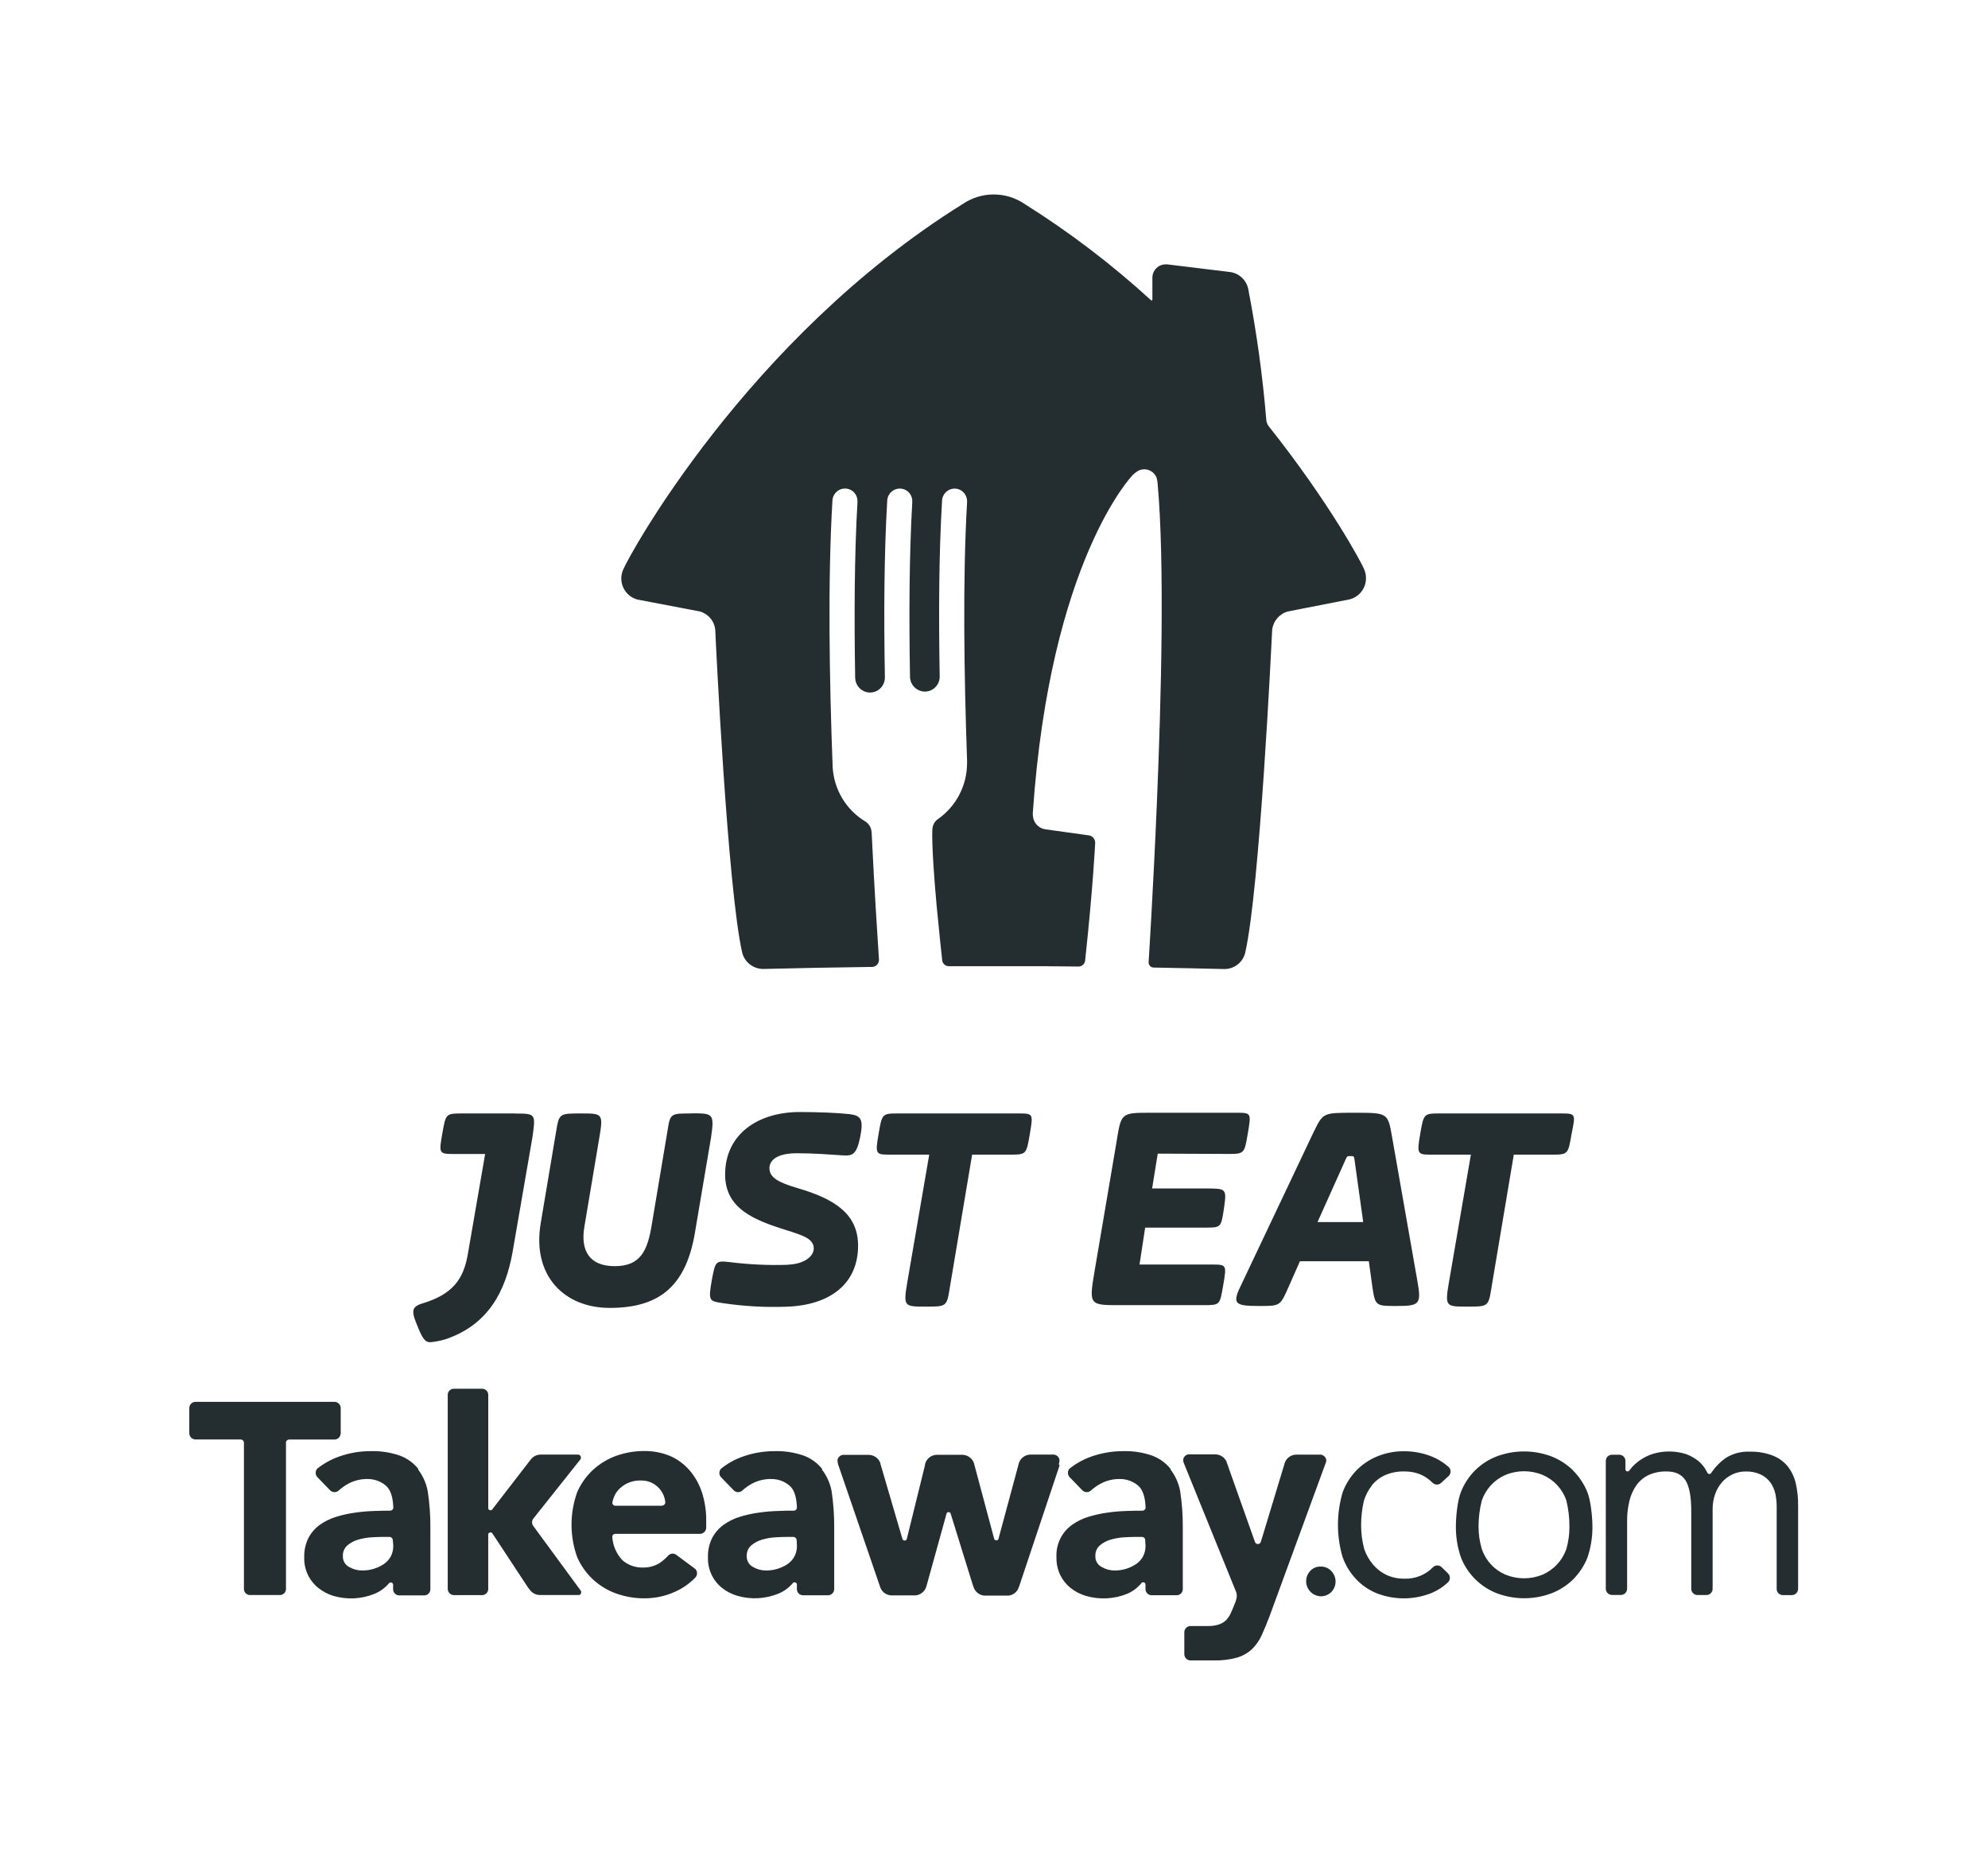
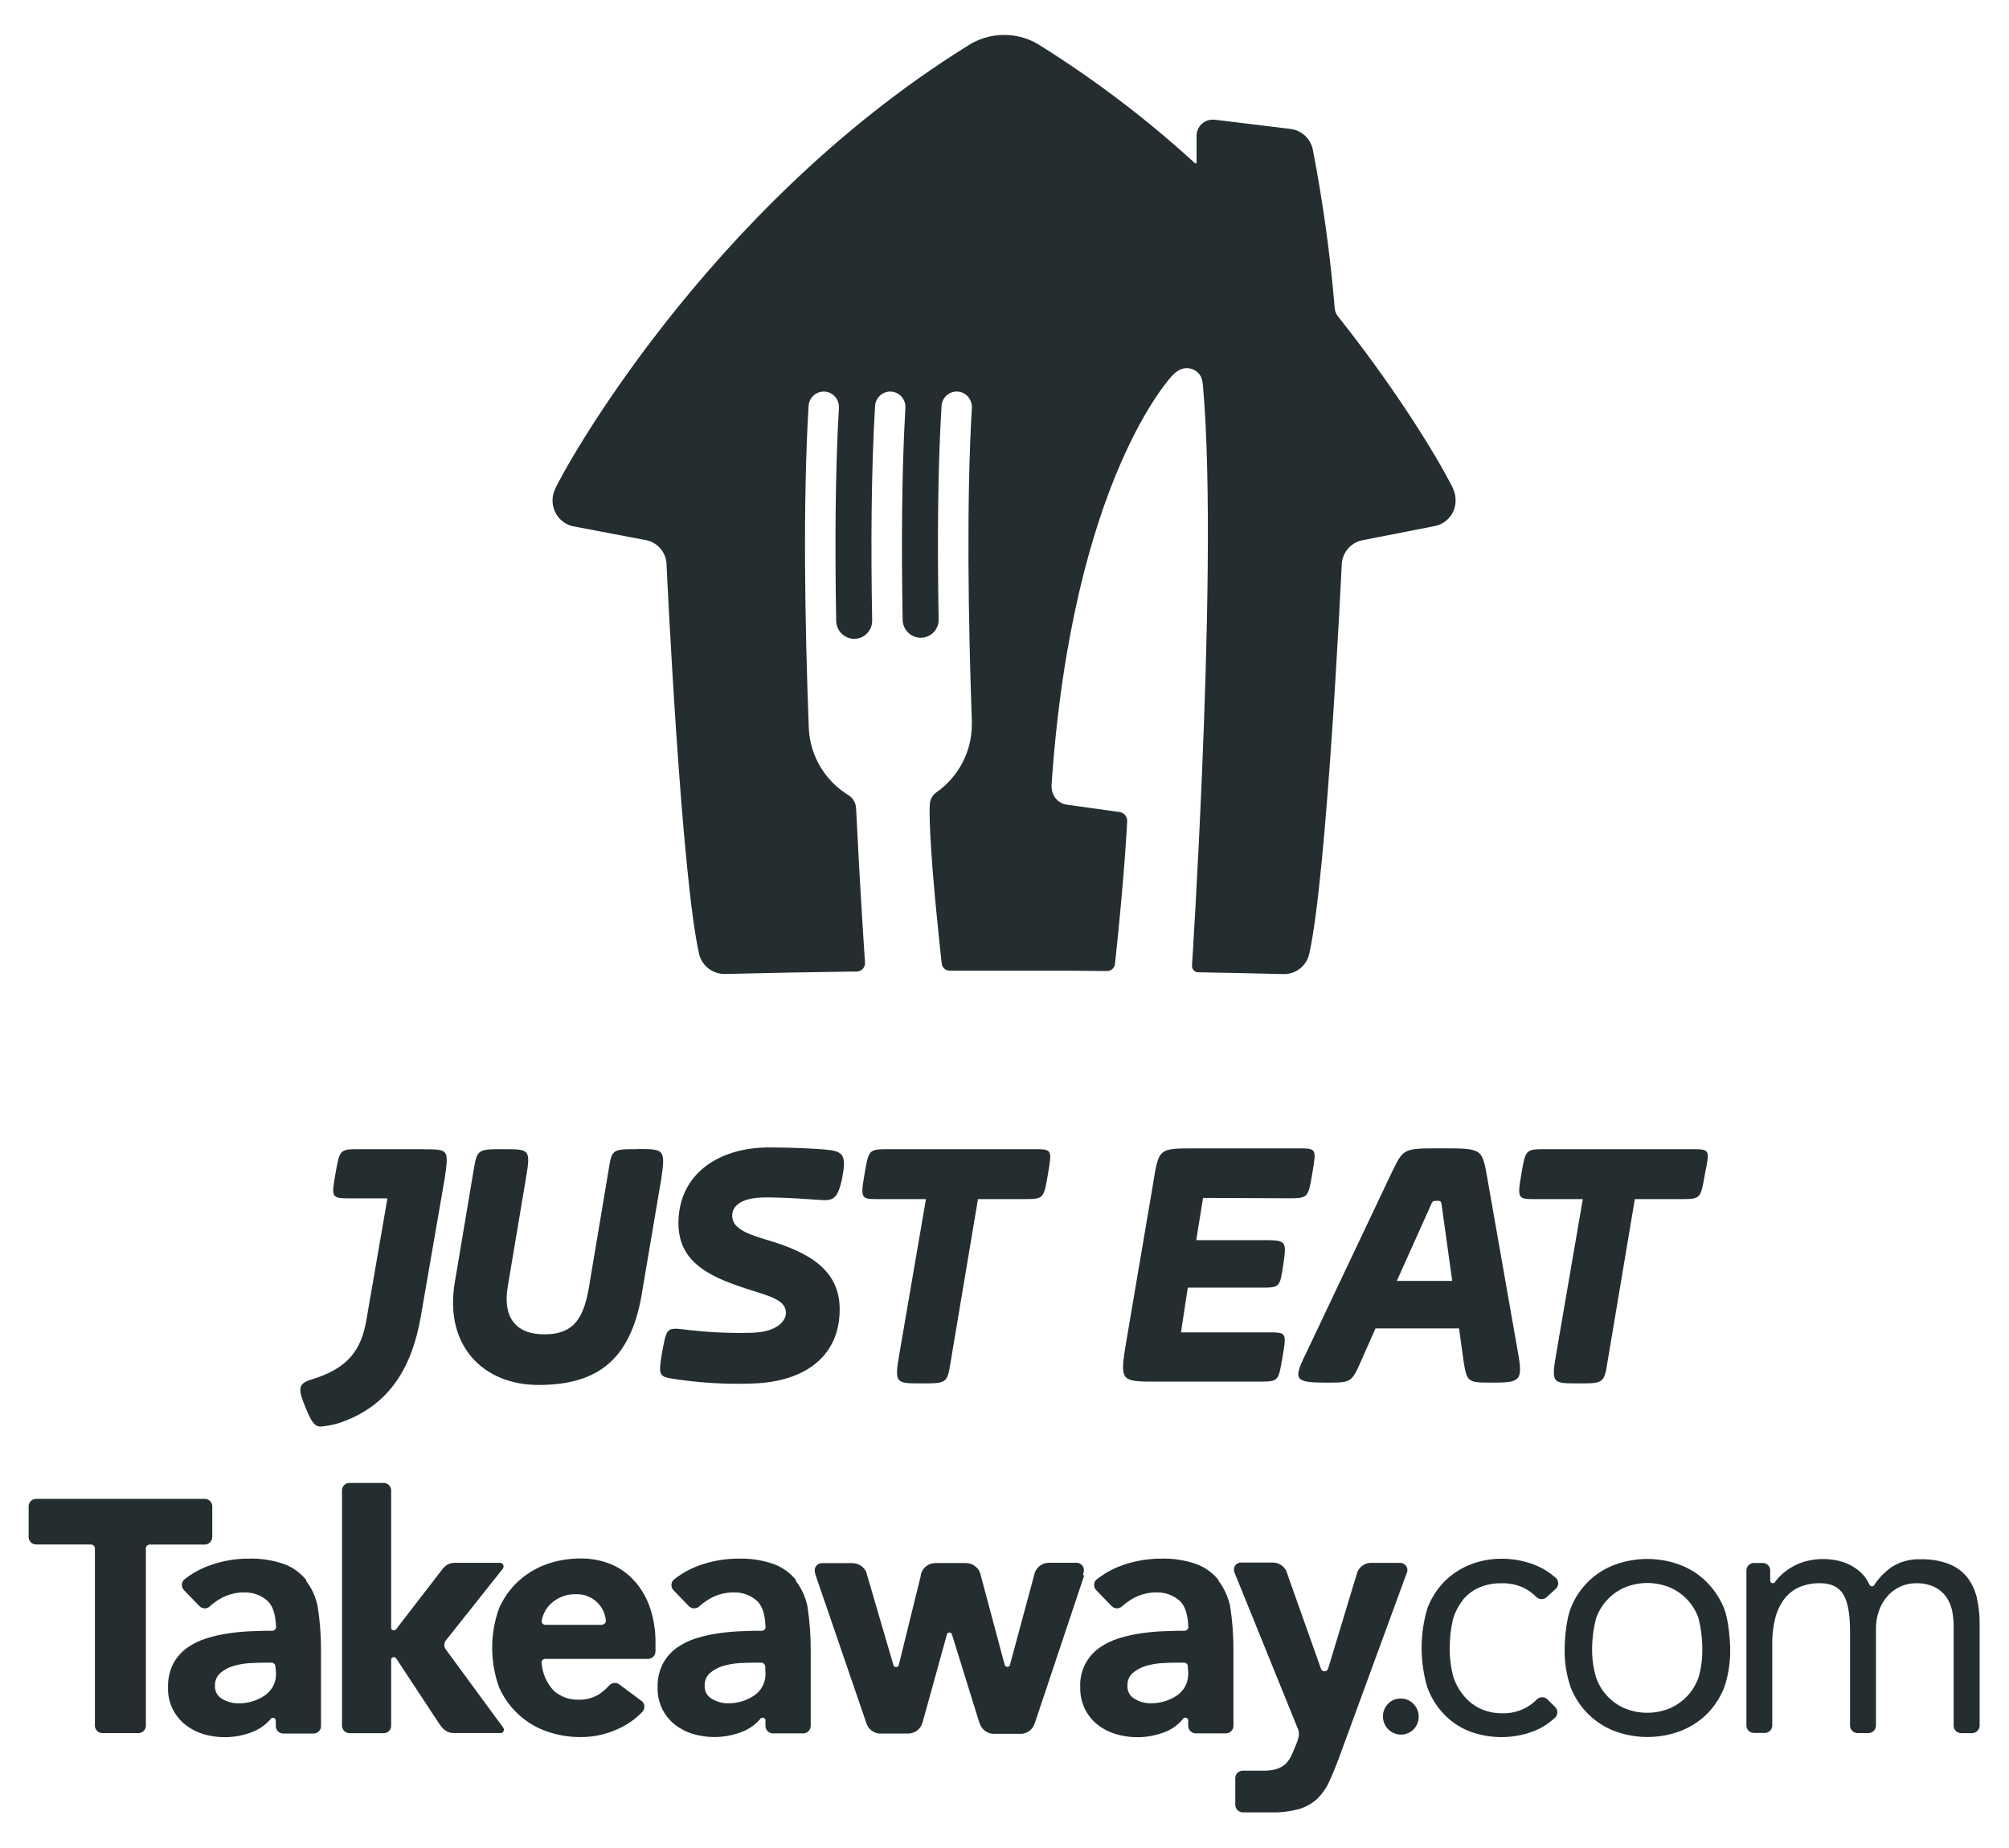
- <svg xmlns="http://www.w3.org/2000/svg" fill="none" viewBox="0 0 60 56">
-   <path d="M41.17 17.178c-.072-.186-1.05-2.01-2.868-4.3a.373.373 0 0 1-.083-.195 36.603 36.603 0 0 0-.548-3.971.648.648 0 0 0-.555-.503l-1.888-.23a.414.414 0 0 0-.05 0 .397.397 0 0 0-.281.118.404.404 0 0 0-.117.284v.663a.024.024 0 0 1-.024.024.023.023 0 0 1-.016-.006 26.646 26.646 0 0 0-3.814-2.905 1.663 1.663 0 0 0-1.87 0c-6.518 4.062-10.105 10.665-10.244 11.028a.657.657 0 0 0 .425.91l1.88.358a.641.641 0 0 1 .47.553c.014.335.37 7.81.815 9.754a.654.654 0 0 0 .625.484h.014c1.096-.027 2.1-.046 3.188-.06H26.318a.214.214 0 0 0 .21-.212v-.013c-.044-.653-.139-2.145-.215-3.716 0-.039-.005-.089-.008-.128a.404.404 0 0 0-.19-.323 2.038 2.038 0 0 1-.697-.701 2.061 2.061 0 0 1-.288-.95c-.1-2.621-.148-5.651-.007-8.021a.383.383 0 0 1 .116-.267.376.376 0 0 1 .64.283v.03c-.093 1.58-.1 3.448-.069 5.291a.454.454 0 0 0 .285.413.445.445 0 0 0 .58-.255.457.457 0 0 0 .032-.174c-.034-1.855-.024-3.735.07-5.321a.383.383 0 0 1 .117-.267.376.376 0 0 1 .639.283v.03c-.092 1.572-.1 3.428-.068 5.262a.454.454 0 0 0 .455.445.446.446 0 0 0 .315-.137.455.455 0 0 0 .126-.322c-.033-1.847-.024-3.72.071-5.295a.383.383 0 0 1 .386-.373.376.376 0 0 1 .343.243.385.385 0 0 1 .026.175c-.134 2.305-.09 5.222 0 7.78v.088a2.06 2.06 0 0 1-.878 1.688.392.392 0 0 0-.168.301s-.045.392.126 2.297c.08.831.141 1.407.17 1.668.006.049.03.093.067.125.037.033.084.05.132.05h2.849l1.065.01a.201.201 0 0 0 .2-.177c.246-2.282.304-3.564.304-3.564a.225.225 0 0 0-.2-.219l-1.294-.18a.439.439 0 0 1-.37-.32.616.616 0 0 1-.017-.202c.525-7.605 3.009-10.168 3.009-10.168a.749.749 0 0 1 .12-.1.397.397 0 0 1 .605.178c.018.06.028.12.032.182.214 2.391.11 6.46-.023 9.633-.113 2.694-.25 4.807-.25 4.807v.005a.158.158 0 0 0 .097.145c.019.007.039.011.059.011.705.012 1.4.027 2.136.045h-.003a.645.645 0 0 0 .625-.484c.445-1.94.797-9.414.816-9.754a.65.65 0 0 1 .47-.553l1.874-.368a.656.656 0 0 0 .487-.632.647.647 0 0 0-.058-.278ZM15.539 33.605h-1.574c-.509 0-.509 0-.615.604-.107.603-.106.62.361.62h.931l-.53 3.066c-.128.685-.426 1.157-1.338 1.436-.234.064-.3.15-.3.257 0 .129.044.236.15.494.149.364.233.428.36.428.152-.014.3-.043.446-.085 1.295-.43 1.827-1.437 2.04-2.637l.597-3.45c.105-.73.105-.73-.531-.73M20.866 33.605c-.637 0-.637 0-.722.536l-.467 2.786c-.127.815-.34 1.287-1.125 1.287-.765 0-1.04-.472-.913-1.201l.446-2.658c.127-.75.105-.75-.552-.75-.637 0-.658 0-.744.515l-.467 2.782c-.276 1.586.697 2.572 2.08 2.572 1.551 0 2.336-.703 2.59-2.379l.468-2.765c.106-.729.063-.729-.598-.729M23.775 38.17c.51-.02.785-.256.785-.492 0-.302-.36-.403-.848-.557-.957-.302-1.827-.644-1.827-1.673 0-1.221.996-1.886 2.251-1.886.53 0 1.126.022 1.507.064.34.044.425.151.319.686-.107.535-.233.58-.531.558-.36-.022-.828-.064-1.38-.064-.637 0-.828.235-.828.45 0 .278.255.429.85.603 1.103.321 1.825.772 1.825 1.736 0 1.136-.828 1.8-2.165 1.843-.64.023-1.28-.013-1.912-.107-.424-.064-.445-.064-.34-.686.107-.557.107-.603.51-.557a11.14 11.14 0 0 0 1.784.085M30.718 33.605h-3.586c-.51 0-.51 0-.616.622-.107.621-.085.621.361.621h1.168l-.659 3.837c-.127.75-.105.75.553.75.616 0 .637 0 .721-.536l.68-4.051h1.125c.51 0 .51 0 .616-.621.105-.622.106-.622-.36-.622M37.045 34.827c.51 0 .51 0 .616-.621.105-.622.106-.622-.36-.622h-2.57c-.913 0-.891 0-1.04.921l-.659 3.88c-.17 1.006-.148 1.006.765 1.006h2.505c.531 0 .51 0 .616-.603.106-.623.106-.623-.36-.623h-2.166l.17-1.114h1.804c.488 0 .488 0 .574-.58.084-.602.084-.602-.574-.602h-1.594l.17-1.051 2.103.009ZM39.764 36.884l.827-1.843c.064-.15.064-.15.17-.15.107 0 .106 0 .128.172l.254 1.821h-1.38Zm2.25-2.572c-.128-.728-.128-.728-1.147-.728-.955 0-.934 0-1.23.603l-2.145 4.525c-.32.644-.255.704.53.704.616 0 .616 0 .871-.58l.34-.77h2.08l.106.77c.086.58.107.58.722.58.698 0 .765-.043.638-.75l-.765-4.354ZM47.089 33.605h-3.61c-.51 0-.51 0-.616.622-.106.621-.084.621.36.621h1.17l-.66 3.837c-.127.75-.106.75.553.75.615 0 .637 0 .722-.536l.68-4.051h1.128c.509 0 .509 0 .615-.621.128-.622.128-.622-.34-.622M10.283 43.268v-.783a.189.189 0 0 0-.18-.176h-4.21a.188.188 0 0 0-.18.182v.771a.19.19 0 0 0 .177.183H7.27a.1.1 0 0 1 .092.094v4.414a.183.183 0 0 0 .177.187h.92a.184.184 0 0 0 .172-.177v-4.444a.1.1 0 0 1 .088-.072h1.383a.186.186 0 0 0 .178-.177" fill="#242E30" />
-   <path d="M12.627 44.335a1.284 1.284 0 0 0-.555-.402 2.474 2.474 0 0 0-.884-.136 2.813 2.813 0 0 0-.947.161 2.24 2.24 0 0 0-.666.367.19.19 0 0 0 .007.26l.382.395a.186.186 0 0 0 .264 0c.093-.084.197-.156.309-.214.171-.086.36-.13.551-.128.2-.003.396.066.551.194.144.12.221.336.232.682a.1.1 0 0 1-.093.08c-.142 0-.298 0-.456.008-.2.005-.4.021-.598.05a3.613 3.613 0 0 0-.575.126 1.73 1.73 0 0 0-.498.243c-.143.104-.26.24-.343.397-.089.18-.132.382-.126.584a1.137 1.137 0 0 0 .424.923c.135.108.29.19.454.24.41.12.849.099 1.245-.063.175-.072.33-.188.45-.335h.013a.066.066 0 0 1 .075.013c.013.012.02.028.021.045v.145a.188.188 0 0 0 .177.181h.772a.182.182 0 0 0 .124-.056.186.186 0 0 0 .052-.127v-1.852a6.845 6.845 0 0 0-.082-1.124 1.542 1.542 0 0 0-.289-.642l.01-.015Zm-.758 2.314a.668.668 0 0 1-.077.33.68.68 0 0 1-.213.23 1.163 1.163 0 0 1-.645.19.785.785 0 0 1-.399-.107.351.351 0 0 1-.186-.33.398.398 0 0 1 .135-.32.882.882 0 0 1 .325-.174c.13-.038.264-.061.399-.07.14-.008.256-.012.345-.012h.213a.101.101 0 0 1 .089.093l.014.17ZM24.814 44.335a1.284 1.284 0 0 0-.554-.402 2.479 2.479 0 0 0-.886-.136c-.322 0-.642.054-.947.161-.24.083-.465.207-.664.367a.188.188 0 0 0 0 .26l.382.395a.188.188 0 0 0 .265 0c.094-.085.198-.157.31-.215.171-.085.36-.13.552-.127.2-.003.395.065.55.194.144.12.22.336.231.681a.095.095 0 0 1-.092.08c-.143 0-.299 0-.457.009-.2.005-.4.021-.598.05a3.625 3.625 0 0 0-.576.126 1.71 1.71 0 0 0-.493.243c-.143.104-.26.24-.343.396-.09.182-.133.382-.127.585a1.136 1.136 0 0 0 .424.923c.135.106.29.186.453.235.412.122.851.1 1.249-.062.175-.072.33-.187.45-.335h.012a.069.069 0 0 1 .078.013.069.069 0 0 1 .018.045v.145a.186.186 0 0 0 .177.181H25a.188.188 0 0 0 .177-.183v-1.848a7.084 7.084 0 0 0-.08-1.124 1.533 1.533 0 0 0-.292-.642l.01-.015Zm-.762 2.314a.668.668 0 0 1-.077.33.669.669 0 0 1-.211.23 1.16 1.16 0 0 1-.646.19.77.77 0 0 1-.392-.107.35.35 0 0 1-.188-.33.398.398 0 0 1 .135-.32.885.885 0 0 1 .327-.174c.13-.038.263-.062.398-.07.141-.008.257-.012.347-.012h.21a.101.101 0 0 1 .089.093l.008.17ZM35.331 44.335a1.284 1.284 0 0 0-.555-.402 2.456 2.456 0 0 0-.885-.136c-.322 0-.642.055-.947.161-.24.084-.465.208-.665.367a.189.189 0 0 0 .007.26l.381.395a.188.188 0 0 0 .265 0c.094-.085.198-.156.31-.214.172-.087.36-.13.552-.128.2-.003.395.066.55.194.143.12.22.336.232.682a.1.1 0 0 1-.094.08c-.142 0-.298 0-.456.008-.2.005-.4.021-.598.05a3.625 3.625 0 0 0-.575.126 1.717 1.717 0 0 0-.498.243 1.134 1.134 0 0 0-.47.98c-.004.186.035.37.115.536.073.151.18.284.31.388.137.109.294.19.461.24.411.12.852.099 1.25-.063.173-.074.326-.191.443-.34h.012a.066.066 0 0 1 .076.013c.012.012.02.028.02.045v.145a.187.187 0 0 0 .177.181h.771a.186.186 0 0 0 .178-.183v-1.847a6.957 6.957 0 0 0-.081-1.124 1.555 1.555 0 0 0-.29-.642l.004-.015Zm-.758 2.314a.677.677 0 0 1-.077.33.68.68 0 0 1-.212.23 1.16 1.16 0 0 1-.646.19.766.766 0 0 1-.39-.107.348.348 0 0 1-.188-.33.398.398 0 0 1 .134-.32.881.881 0 0 1 .326-.174c.13-.038.264-.061.398-.07.139-.008.255-.012.346-.012h.212a.091.091 0 0 1 .062.03c.016.016.025.04.025.063l.01.17ZM20.807 44.372a1.62 1.62 0 0 0-.587-.431c-.244-.1-.506-.15-.77-.148a2.521 2.521 0 0 0-.862.148 2.11 2.11 0 0 0-.697.427c-.2.187-.36.413-.47.664a2.904 2.904 0 0 0 0 1.968 2.028 2.028 0 0 0 1.166 1.09c.277.1.569.151.862.149.321.001.639-.067.93-.201.23-.102.436-.248.61-.429a.189.189 0 0 0 0-.253l-.554-.412-.041-.029a.183.183 0 0 0-.223.03 1.474 1.474 0 0 1-.264.23.93.93 0 0 1-.51.135.905.905 0 0 1-.605-.215 1.122 1.122 0 0 1-.313-.712.09.09 0 0 1 .076-.09h2.583a.19.19 0 0 0 .176-.187v-.201a2.683 2.683 0 0 0-.13-.866 1.947 1.947 0 0 0-.373-.664l-.004-.003Zm-.813 1.073h-1.422a.092.092 0 0 1-.092-.088.792.792 0 0 1 .06-.201.717.717 0 0 1 .171-.238.88.88 0 0 1 .624-.235.718.718 0 0 1 .546.222c.116.12.187.279.199.447a.1.1 0 0 1-.094.088" fill="#242E30" />
-   <path d="m16.112 46.079-.027-.038a.185.185 0 0 1 0-.193l1.427-1.796a.095.095 0 0 0-.009-.13.089.089 0 0 0-.06-.021h-1.124a.373.373 0 0 0-.299.148l-.062.079-1.097 1.422-.014.017-.008.008h-.008a.07.07 0 0 1-.077-.012.081.081 0 0 1-.018-.034v-3.44a.188.188 0 0 0-.172-.176h-.879a.186.186 0 0 0-.172.18v5.87a.19.19 0 0 0 .176.179h.87a.186.186 0 0 0 .176-.176v-1.663a.07.07 0 0 1 .019-.034.069.069 0 0 1 .077-.013h.01l.009.008v.006l.021.025 1.066 1.619.061.078a.374.374 0 0 0 .292.147h1.187a.067.067 0 0 0 .036-.017.092.092 0 0 0 .02-.107l-1.421-1.936ZM31.954 44.197a.375.375 0 0 0 .021-.146.19.19 0 0 0-.172-.15h-.697a.372.372 0 0 0-.366.296l-.022.085-.588 2.18a.088.088 0 0 1-.058.03.082.082 0 0 1-.066-.044l-.009-.035-.589-2.204-.009-.04a.38.38 0 0 0-.357-.262h-.76a.37.37 0 0 0-.365.292v.02l-.016.067-.536 2.174a.072.072 0 0 1-.044.035.07.07 0 0 1-.055-.01.064.064 0 0 1-.026-.025l-.637-2.176-.03-.1a.061.061 0 0 0 0-.02.38.38 0 0 0-.355-.255h-.768a.187.187 0 0 0-.173.15v.023c0 .042.008.084.021.123l1.266 3.692a.373.373 0 0 0 .322.254h.741a.375.375 0 0 0 .33-.265l.03-.107.585-2.112a.07.07 0 0 1 .057-.03.069.069 0 0 1 .058.03l.669 2.156c.012.041.027.081.045.12a.371.371 0 0 0 .305.214h.723a.36.36 0 0 0 .304-.214c.01-.016.034-.088.05-.136l1.191-3.564c0-.008.003-.016.006-.023M40.025 44.047a.324.324 0 0 1-.01-.032.19.19 0 0 0-.16-.113h-.742a.373.373 0 0 0-.34.254l-.006.02c0 .01-.005.02-.007.03l-.023.073-.675 2.229-.01.026a.086.086 0 0 1-.088.066.089.089 0 0 1-.086-.057l-.804-2.265-.009-.03-.055-.152a.375.375 0 0 0-.317-.201h-.834a.186.186 0 0 0-.145.136.204.204 0 0 0 .005.101l1.594 3.928a.374.374 0 0 1-.014.249v.012l-.03.074c-.042.107-.083.201-.121.289a.789.789 0 0 1-.143.214.56.56 0 0 1-.217.13c-.108.035-.221.05-.334.047h-.53a.189.189 0 0 0-.18.183v.672a.19.19 0 0 0 .054.127.186.186 0 0 0 .127.056h.709c.24.007.478-.022.71-.087.165-.05.317-.137.444-.255.121-.12.22-.26.29-.415a9.73 9.73 0 0 0 .236-.57l1.71-4.667a.181.181 0 0 0 0-.074M39.856 47.281a.407.407 0 0 0-.318.137.455.455 0 0 0 .322.76.446.446 0 0 0 .313-.121l.01-.01a.456.456 0 0 0 0-.629.414.414 0 0 0-.318-.137M47.475 44.377a1.922 1.922 0 0 0-.653-.422c-.532-.199-1.117-.199-1.65 0a1.882 1.882 0 0 0-1.075 1.064c-.106.25-.157.743-.157 1.05-.003.323.05.643.157.948a1.91 1.91 0 0 0 1.08 1.07c.533.2 1.119.2 1.65 0 .244-.094.466-.237.653-.42.182-.184.326-.402.425-.642a2.8 2.8 0 0 0 .156-.95c0-.3-.053-.804-.156-1.05a1.985 1.985 0 0 0-.425-.64l-.005-.008Zm-.203 2.38a1.33 1.33 0 0 1-.277.458c-.122.13-.27.235-.433.308-.362.149-.768.149-1.13 0a1.293 1.293 0 0 1-.708-.767 2.361 2.361 0 0 1-.1-.686c0-.266.033-.53.1-.788a1.303 1.303 0 0 1 .71-.766c.361-.15.767-.15 1.129 0a1.293 1.293 0 0 1 .71.766c.064.258.095.522.094.788.002.232-.03.463-.094.686M41.402 44.83c.11-.135.25-.242.41-.313.18-.075.373-.112.567-.107.183-.003.363.033.53.107.124.06.237.142.334.24a.185.185 0 0 0 .242.007l.235-.215a.189.189 0 0 0 .019-.256 1.733 1.733 0 0 0-.545-.341 2.212 2.212 0 0 0-.814-.152 2.084 2.084 0 0 0-.812.155 1.88 1.88 0 0 0-.635.428 1.928 1.928 0 0 0-.408.65 3.449 3.449 0 0 0 0 1.974c.09.243.227.466.404.654.177.188.392.334.63.429.521.2 1.097.2 1.618 0 .2-.08.384-.197.539-.348a.19.19 0 0 0-.009-.25l-.2-.196a.187.187 0 0 0-.253 0 1.148 1.148 0 0 1-.87.35 1.264 1.264 0 0 1-.537-.112 1.214 1.214 0 0 1-.408-.314 1.498 1.498 0 0 1-.264-.463 2.76 2.76 0 0 1-.095-.728c0-.245.027-.49.083-.729.05-.168.132-.326.24-.464M54.197 44.764a1.304 1.304 0 0 0-.248-.516 1.104 1.104 0 0 0-.454-.321 1.844 1.844 0 0 0-.693-.114 1.245 1.245 0 0 0-.726.196c-.159.114-.297.254-.41.415l-.018.028-.01.014a.063.063 0 0 1-.047.021.069.069 0 0 1-.06-.036c0-.007-.012-.02-.017-.031a.952.952 0 0 0-.277-.342 1.324 1.324 0 0 0-.35-.192 1.7 1.7 0 0 0-.97-.016 1.467 1.467 0 0 0-.656.404 1.1 1.1 0 0 0-.075.093l-.008.01a.027.027 0 0 1-.008.011.066.066 0 0 1-.113-.033v-.27a.187.187 0 0 0-.055-.127.183.183 0 0 0-.125-.053h-.232a.184.184 0 0 0-.127.056.188.188 0 0 0-.053.13v3.861a.187.187 0 0 0 .181.185h.28a.186.186 0 0 0 .129-.057.19.19 0 0 0 .053-.132v-2.041c-.002-.205.022-.41.07-.609.04-.17.112-.33.212-.474a.968.968 0 0 1 .37-.308 1.26 1.26 0 0 1 .542-.106c.264 0 .454.089.569.27.114.181.173.487.173.92v2.353c0 .049.02.096.054.13.034.035.08.056.129.057h.28a.188.188 0 0 0 .182-.19V45.56c-.003-.16.023-.32.077-.47.047-.133.119-.256.212-.362a.957.957 0 0 1 .316-.233.908.908 0 0 1 .389-.084c.158-.005.316.026.46.092a.781.781 0 0 1 .29.24c.072.103.123.22.15.343.026.129.04.26.039.39v2.482a.187.187 0 0 0 .182.184h.283a.19.19 0 0 0 .182-.189v-2.514a2.884 2.884 0 0 0-.072-.678" fill="#242E30" />
+ <svg xmlns="http://www.w3.org/2000/svg" fill="none" viewBox="0 0 50 46">
+   <path d="M36.17 12.178c-.072-.186-1.05-2.01-2.868-4.3a.373.373 0 0 1-.083-.195 36.604 36.604 0 0 0-.548-3.971.648.648 0 0 0-.555-.503l-1.888-.23a.414.414 0 0 0-.05 0 .397.397 0 0 0-.281.118.404.404 0 0 0-.117.284v.663a.024.024 0 0 1-.024.024.023.023 0 0 1-.016-.006 26.645 26.645 0 0 0-3.814-2.905 1.663 1.663 0 0 0-1.87 0C17.538 5.219 13.95 11.822 13.812 12.185a.657.657 0 0 0 .425.91l1.88.358a.64.64 0 0 1 .47.553c.014.335.37 7.809.815 9.754a.654.654 0 0 0 .625.484h.014c1.096-.027 2.1-.046 3.188-.06H21.318a.21.21 0 0 0 .21-.212v-.013c-.044-.653-.139-2.145-.215-3.716 0-.039-.005-.09-.008-.128a.404.404 0 0 0-.19-.323 2.06 2.06 0 0 1-.985-1.651c-.1-2.622-.148-5.651-.007-8.021a.383.383 0 0 1 .116-.267.376.376 0 0 1 .534.011c.07.073.107.17.105.272v.03c-.092 1.58-.1 3.448-.067 5.291a.454.454 0 0 0 .456.445.446.446 0 0 0 .409-.287.456.456 0 0 0 .03-.174c-.033-1.855-.023-3.735.072-5.321a.383.383 0 0 1 .116-.267.376.376 0 0 1 .534.011.383.383 0 0 1 .105.301c-.092 1.573-.1 3.429-.068 5.263.002.12.05.234.136.318a.446.446 0 0 0 .76-.332c-.033-1.847-.024-3.72.071-5.295a.382.382 0 0 1 .386-.373.375.375 0 0 1 .343.243.386.386 0 0 1 .026.175c-.134 2.305-.09 5.222 0 7.78v.088a2.06 2.06 0 0 1-.878 1.688.391.391 0 0 0-.168.301s-.045.392.126 2.297c.08.831.141 1.407.17 1.668.006.049.03.093.067.125.037.033.084.05.132.05h2.849l1.065.01a.198.198 0 0 0 .2-.177c.246-2.283.304-3.564.304-3.564a.225.225 0 0 0-.2-.219l-1.294-.18a.438.438 0 0 1-.37-.32.616.616 0 0 1-.017-.202c.525-7.605 3.009-10.168 3.009-10.168a.745.745 0 0 1 .12-.1.396.396 0 0 1 .605.178.78.78 0 0 1 .032.182c.214 2.391.11 6.46-.023 9.633-.113 2.694-.25 4.807-.25 4.807v.005a.158.158 0 0 0 .097.145c.018.007.039.011.059.011.705.012 1.4.027 2.136.045h-.003a.644.644 0 0 0 .625-.484c.445-1.94.797-9.414.816-9.754a.649.649 0 0 1 .47-.553l1.874-.368a.646.646 0 0 0 .487-.632.647.647 0 0 0-.058-.278ZM10.539 28.605H8.965c-.509 0-.509 0-.615.604-.107.603-.106.62.361.62h.931l-.53 3.066c-.128.685-.426 1.157-1.338 1.436-.234.064-.299.15-.299.257 0 .129.043.236.148.494.15.364.234.428.362.428.15-.014.3-.043.445-.085 1.295-.43 1.827-1.437 2.04-2.637l.597-3.45c.105-.73.105-.73-.531-.73M15.866 28.605c-.637 0-.637 0-.722.536l-.467 2.786c-.127.815-.34 1.287-1.125 1.287-.765 0-1.04-.472-.913-1.201l.446-2.658c.127-.75.105-.75-.552-.75-.637 0-.658 0-.744.515l-.467 2.782c-.276 1.586.697 2.572 2.08 2.572 1.552 0 2.336-.703 2.59-2.379l.468-2.765c.106-.729.063-.729-.598-.729M18.775 33.17c.51-.02.785-.256.785-.492 0-.302-.36-.403-.848-.557-.957-.302-1.827-.644-1.827-1.673 0-1.221.996-1.886 2.251-1.886.53 0 1.126.022 1.507.064.34.044.425.151.319.686-.107.535-.233.58-.531.558-.36-.022-.828-.064-1.38-.064-.637 0-.828.235-.828.45 0 .278.255.429.85.603 1.103.321 1.825.772 1.825 1.736 0 1.136-.828 1.8-2.165 1.843-.64.023-1.28-.013-1.912-.107-.424-.064-.445-.064-.34-.686.107-.557.107-.604.51-.557a11.14 11.14 0 0 0 1.784.085M25.718 28.605h-3.586c-.51 0-.51 0-.616.622-.107.621-.085.621.361.621h1.168l-.659 3.837c-.127.75-.105.75.553.75.616 0 .637 0 .721-.536l.68-4.051h1.125c.51 0 .51 0 .616-.621.105-.622.106-.622-.36-.622M32.045 29.827c.51 0 .51 0 .616-.622.105-.62.106-.62-.36-.62h-2.57c-.913 0-.891 0-1.04.92l-.659 3.88c-.17 1.006-.148 1.006.765 1.006h2.505c.531 0 .51 0 .616-.603.106-.623.106-.623-.36-.623h-2.166l.17-1.114h1.804c.488 0 .488 0 .574-.58.084-.602.084-.602-.574-.602h-1.594l.17-1.051 2.103.009ZM34.764 31.884l.827-1.843c.064-.15.064-.15.17-.15.107 0 .106 0 .128.172l.254 1.821h-1.38Zm2.25-2.572c-.128-.728-.128-.728-1.147-.728-.955 0-.934 0-1.23.603l-2.145 4.525c-.32.644-.255.704.53.704.616 0 .616 0 .871-.58l.34-.77h2.08l.106.77c.086.58.107.58.722.58.698 0 .765-.043.638-.75l-.765-4.354ZM42.089 28.605h-3.61c-.51 0-.51 0-.616.622-.106.621-.084.621.36.621h1.17l-.66 3.837c-.127.75-.106.75.553.75.615 0 .637 0 .722-.536l.68-4.051h1.128c.509 0 .509 0 .615-.621.128-.622.128-.622-.34-.622M5.283 38.268v-.783a.189.189 0 0 0-.18-.176H.893a.185.185 0 0 0-.18.182v.771a.186.186 0 0 0 .177.183H2.27a.101.101 0 0 1 .092.093v4.415a.187.187 0 0 0 .177.187h.92a.188.188 0 0 0 .172-.177v-4.444a.1.1 0 0 1 .088-.072h1.383a.186.186 0 0 0 .178-.177" fill="#242E30" />
+   <path d="M7.627 39.335a1.285 1.285 0 0 0-.554-.402 2.476 2.476 0 0 0-.885-.136 2.813 2.813 0 0 0-.947.161c-.241.083-.466.207-.666.367a.19.19 0 0 0 .007.26l.382.395a.186.186 0 0 0 .264 0c.093-.085.197-.157.309-.215.171-.085.36-.13.551-.127.2-.003.396.065.551.194.144.12.221.336.232.681a.101.101 0 0 1-.092.08c-.143 0-.3 0-.458.009-.2.005-.4.021-.597.05a3.612 3.612 0 0 0-.575.126 1.728 1.728 0 0 0-.498.243c-.143.104-.26.24-.343.396-.089.182-.132.382-.126.585a1.135 1.135 0 0 0 .424.923c.135.108.29.189.454.24.41.12.849.099 1.245-.063.175-.072.33-.188.45-.335h.013a.066.066 0 0 1 .075.013c.013.012.02.028.021.045v.145a.188.188 0 0 0 .177.181h.772a.182.182 0 0 0 .124-.056.186.186 0 0 0 .052-.127v-1.852a6.853 6.853 0 0 0-.082-1.124 1.542 1.542 0 0 0-.289-.642l.01-.015ZM6.87 41.65a.667.667 0 0 1-.077.33.68.68 0 0 1-.213.23 1.163 1.163 0 0 1-.645.19.784.784 0 0 1-.398-.107.352.352 0 0 1-.187-.33.397.397 0 0 1 .135-.32.883.883 0 0 1 .325-.174c.13-.038.264-.062.399-.07.14-.008.256-.012.346-.012h.212a.1.1 0 0 1 .088.093l.015.17ZM19.814 39.335a1.284 1.284 0 0 0-.554-.402 2.479 2.479 0 0 0-.886-.136c-.322 0-.642.054-.947.161-.24.083-.465.207-.664.367a.188.188 0 0 0 0 .26l.382.395a.188.188 0 0 0 .265 0c.094-.085.198-.157.31-.215.171-.085.36-.13.552-.127.2-.003.395.065.55.194.144.12.22.336.231.681a.095.095 0 0 1-.092.08c-.143 0-.299 0-.457.009-.2.005-.4.021-.598.05a3.625 3.625 0 0 0-.576.126 1.71 1.71 0 0 0-.493.243c-.143.104-.26.24-.343.396-.09.182-.133.382-.127.585a1.136 1.136 0 0 0 .424.923c.135.106.29.186.453.235.412.122.851.1 1.249-.062.175-.072.33-.187.45-.335h.012a.069.069 0 0 1 .078.013.069.069 0 0 1 .018.045v.145a.186.186 0 0 0 .177.181H20a.188.188 0 0 0 .177-.183v-1.848a7.084 7.084 0 0 0-.08-1.124 1.533 1.533 0 0 0-.292-.642l.01-.015Zm-.762 2.314a.668.668 0 0 1-.077.33.669.669 0 0 1-.211.23 1.16 1.16 0 0 1-.646.19.77.77 0 0 1-.392-.107.35.35 0 0 1-.188-.33.398.398 0 0 1 .135-.32.885.885 0 0 1 .327-.174c.13-.038.263-.062.398-.07.141-.008.257-.012.347-.012h.21a.101.101 0 0 1 .089.093l.008.17ZM30.331 39.335a1.286 1.286 0 0 0-.555-.402 2.458 2.458 0 0 0-.885-.136c-.322 0-.642.055-.947.161-.24.084-.465.208-.665.367a.189.189 0 0 0 .007.26l.381.395a.188.188 0 0 0 .265 0c.094-.085.198-.157.31-.215.171-.086.36-.13.552-.127.2-.003.395.066.55.194.143.12.22.336.232.681a.1.1 0 0 1-.094.08c-.142 0-.299 0-.456.009-.2.005-.4.021-.598.05a3.625 3.625 0 0 0-.575.126 1.715 1.715 0 0 0-.498.243 1.133 1.133 0 0 0-.47.98c-.004.186.035.369.115.536.073.151.18.284.31.388.137.109.294.19.461.239.412.122.851.1 1.25-.062.173-.074.326-.191.443-.34h.012a.066.066 0 0 1 .076.013c.012.012.02.028.02.045v.145a.19.19 0 0 0 .054.125.186.186 0 0 0 .123.056h.771a.189.189 0 0 0 .178-.183v-1.847a6.959 6.959 0 0 0-.081-1.124 1.554 1.554 0 0 0-.29-.642l.004-.015Zm-.758 2.314a.676.676 0 0 1-.077.33.68.68 0 0 1-.212.23 1.157 1.157 0 0 1-.645.189.765.765 0 0 1-.392-.106.349.349 0 0 1-.187-.33.398.398 0 0 1 .134-.32.883.883 0 0 1 .326-.174c.13-.038.264-.062.399-.07.138-.008.255-.012.345-.012h.212a.091.091 0 0 1 .062.03c.016.016.025.04.025.063l.01.17ZM15.807 39.372a1.62 1.62 0 0 0-.587-.431c-.244-.1-.506-.15-.77-.148a2.521 2.521 0 0 0-.862.148c-.258.095-.495.24-.697.427-.2.187-.36.413-.47.664a2.904 2.904 0 0 0 0 1.968 2.028 2.028 0 0 0 1.166 1.09c.277.1.569.15.862.149.321.001.639-.067.93-.202.23-.101.437-.247.61-.428a.189.189 0 0 0 0-.253l-.554-.412-.041-.029a.184.184 0 0 0-.223.03 1.474 1.474 0 0 1-.264.23.93.93 0 0 1-.51.134.905.905 0 0 1-.605-.214 1.123 1.123 0 0 1-.313-.712.09.09 0 0 1 .076-.09h2.583a.19.19 0 0 0 .176-.187v-.201a2.682 2.682 0 0 0-.13-.866 1.946 1.946 0 0 0-.373-.664l-.004-.003Zm-.813 1.073h-1.422a.092.092 0 0 1-.092-.088.793.793 0 0 1 .06-.201c.04-.09.099-.171.171-.238a.878.878 0 0 1 .624-.235.718.718 0 0 1 .546.222c.117.12.187.279.199.447a.1.1 0 0 1-.094.088" fill="#242E30" />
+   <path d="m11.112 41.079-.027-.039a.185.185 0 0 1 0-.192l1.427-1.797a.095.095 0 0 0-.009-.128.09.09 0 0 0-.06-.022h-1.124a.372.372 0 0 0-.299.147l-.062.08-1.096 1.422-.015.017-.008.008H9.83a.07.07 0 0 1-.077-.012.081.081 0 0 1-.018-.034v-3.44a.188.188 0 0 0-.172-.176h-.879a.185.185 0 0 0-.172.18v5.87a.189.189 0 0 0 .176.179h.87a.183.183 0 0 0 .177-.176v-1.663a.07.07 0 0 1 .018-.034.069.069 0 0 1 .077-.013h.01l.009.008v.006l.021.025 1.066 1.619.061.078a.375.375 0 0 0 .292.147h1.187a.066.066 0 0 0 .036-.017.092.092 0 0 0 .02-.107l-1.421-1.936ZM26.954 39.197a.374.374 0 0 0 .021-.147.19.19 0 0 0-.172-.15h-.697a.372.372 0 0 0-.366.297l-.022.085-.588 2.18a.087.087 0 0 1-.058.03.081.081 0 0 1-.066-.044l-.009-.035-.589-2.204-.009-.04a.38.38 0 0 0-.357-.262h-.76a.372.372 0 0 0-.365.292v.02l-.016.067-.536 2.174a.07.07 0 0 1-.1.026.064.064 0 0 1-.025-.026l-.637-2.176-.03-.1a.061.061 0 0 0 0-.02.38.38 0 0 0-.355-.255h-.768a.188.188 0 0 0-.173.15v.023c0 .042.008.084.021.123l1.266 3.692a.371.371 0 0 0 .322.254h.741a.375.375 0 0 0 .33-.266l.03-.106.585-2.112a.07.07 0 0 1 .115 0l.669 2.156c.012.041.027.081.045.12a.372.372 0 0 0 .305.214h.723a.36.36 0 0 0 .304-.214c.01-.016.034-.088.05-.136l1.191-3.564c0-.008.003-.016.006-.023M35.025 39.047a.333.333 0 0 1-.01-.032.191.191 0 0 0-.16-.113h-.742a.374.374 0 0 0-.328.22.288.288 0 0 0-.011.034l-.007.02c0 .01-.005.02-.007.03l-.023.073-.675 2.229-.01.026a.086.086 0 0 1-.088.066.087.087 0 0 1-.086-.057l-.804-2.265-.009-.03-.055-.152a.376.376 0 0 0-.317-.201h-.834a.187.187 0 0 0-.146.136.204.204 0 0 0 .006.1l1.594 3.93a.374.374 0 0 1-.014.248v.012l-.03.074c-.042.107-.083.201-.121.289a.789.789 0 0 1-.143.214.562.562 0 0 1-.217.13 1.02 1.02 0 0 1-.334.047h-.53a.186.186 0 0 0-.18.183v.672a.19.19 0 0 0 .18.183h.71c.24.007.478-.022.71-.087.165-.05.317-.137.444-.255.121-.12.22-.26.29-.415.076-.166.155-.355.236-.57l1.71-4.667a.182.182 0 0 0 0-.074M34.856 42.281a.407.407 0 0 0-.318.137.455.455 0 0 0 .013.628.446.446 0 0 0 .622.01l.01-.01a.456.456 0 0 0-.144-.731.41.41 0 0 0-.174-.034M42.475 39.377a1.922 1.922 0 0 0-.653-.422c-.532-.2-1.117-.2-1.65 0a1.88 1.88 0 0 0-1.075 1.064c-.106.25-.157.743-.157 1.05-.003.322.05.643.157.948a1.91 1.91 0 0 0 1.08 1.07c.533.2 1.119.2 1.65 0 .244-.095.466-.238.653-.42.182-.184.326-.402.425-.642a2.8 2.8 0 0 0 .156-.95c0-.301-.053-.804-.156-1.05a1.985 1.985 0 0 0-.425-.64l-.005-.008Zm-.203 2.38a1.33 1.33 0 0 1-.277.458c-.122.13-.27.235-.433.307a1.48 1.48 0 0 1-1.13 0 1.292 1.292 0 0 1-.708-.766 2.361 2.361 0 0 1-.1-.686c0-.266.033-.53.1-.788a1.303 1.303 0 0 1 .71-.766c.361-.15.767-.15 1.129 0a1.293 1.293 0 0 1 .71.766c.064.258.095.522.094.788.002.232-.03.463-.094.686M36.402 39.83c.11-.135.25-.242.41-.313.18-.075.373-.112.567-.107.183-.004.363.033.53.107.124.06.237.142.334.24a.185.185 0 0 0 .242.006l.235-.214a.189.189 0 0 0 .019-.256 1.731 1.731 0 0 0-.545-.341 2.215 2.215 0 0 0-.814-.152 2.084 2.084 0 0 0-.812.155 1.879 1.879 0 0 0-.635.428 1.927 1.927 0 0 0-.408.65 3.449 3.449 0 0 0 0 1.974c.09.243.227.466.404.654.177.188.392.334.63.429.521.2 1.097.2 1.618 0 .2-.08.384-.198.539-.348a.189.189 0 0 0-.009-.25l-.2-.196a.187.187 0 0 0-.253 0 1.148 1.148 0 0 1-.87.35 1.264 1.264 0 0 1-.537-.112 1.216 1.216 0 0 1-.408-.314 1.5 1.5 0 0 1-.264-.463 2.76 2.76 0 0 1-.095-.728c0-.245.027-.49.083-.729.05-.168.132-.326.24-.464M49.197 39.763a1.304 1.304 0 0 0-.248-.515 1.104 1.104 0 0 0-.454-.321 1.844 1.844 0 0 0-.693-.114 1.245 1.245 0 0 0-.726.196c-.159.114-.297.254-.41.414l-.018.029-.01.014a.064.064 0 0 1-.082.011.07.07 0 0 1-.025-.026c0-.007-.012-.02-.017-.032a.952.952 0 0 0-.277-.342 1.324 1.324 0 0 0-.35-.191 1.7 1.7 0 0 0-.97-.017 1.467 1.467 0 0 0-.656.405 1.1 1.1 0 0 0-.075.093l-.008.01a.027.027 0 0 1-.008.011.066.066 0 0 1-.113-.033v-.27a.187.187 0 0 0-.055-.127.183.183 0 0 0-.125-.053h-.232a.184.184 0 0 0-.127.056.188.188 0 0 0-.053.13v3.86a.187.187 0 0 0 .181.185h.28a.186.186 0 0 0 .129-.056.19.19 0 0 0 .053-.132v-2.041c-.002-.205.022-.41.07-.609.04-.17.112-.33.212-.474a.968.968 0 0 1 .37-.308 1.26 1.26 0 0 1 .542-.107c.264 0 .454.09.569.27.114.182.173.488.173.921v2.353c0 .049.02.096.054.13.034.035.08.056.129.057h.28a.19.19 0 0 0 .182-.189v-2.392c-.003-.16.023-.32.077-.47.047-.133.119-.256.212-.362a.957.957 0 0 1 .316-.233.906.906 0 0 1 .389-.084c.158-.006.316.026.46.092a.78.78 0 0 1 .29.24c.072.103.123.22.15.343.026.128.04.26.039.39v2.482a.187.187 0 0 0 .182.184h.283a.19.19 0 0 0 .182-.189v-2.514a2.885 2.885 0 0 0-.072-.679" fill="#242E30" />
</svg>
